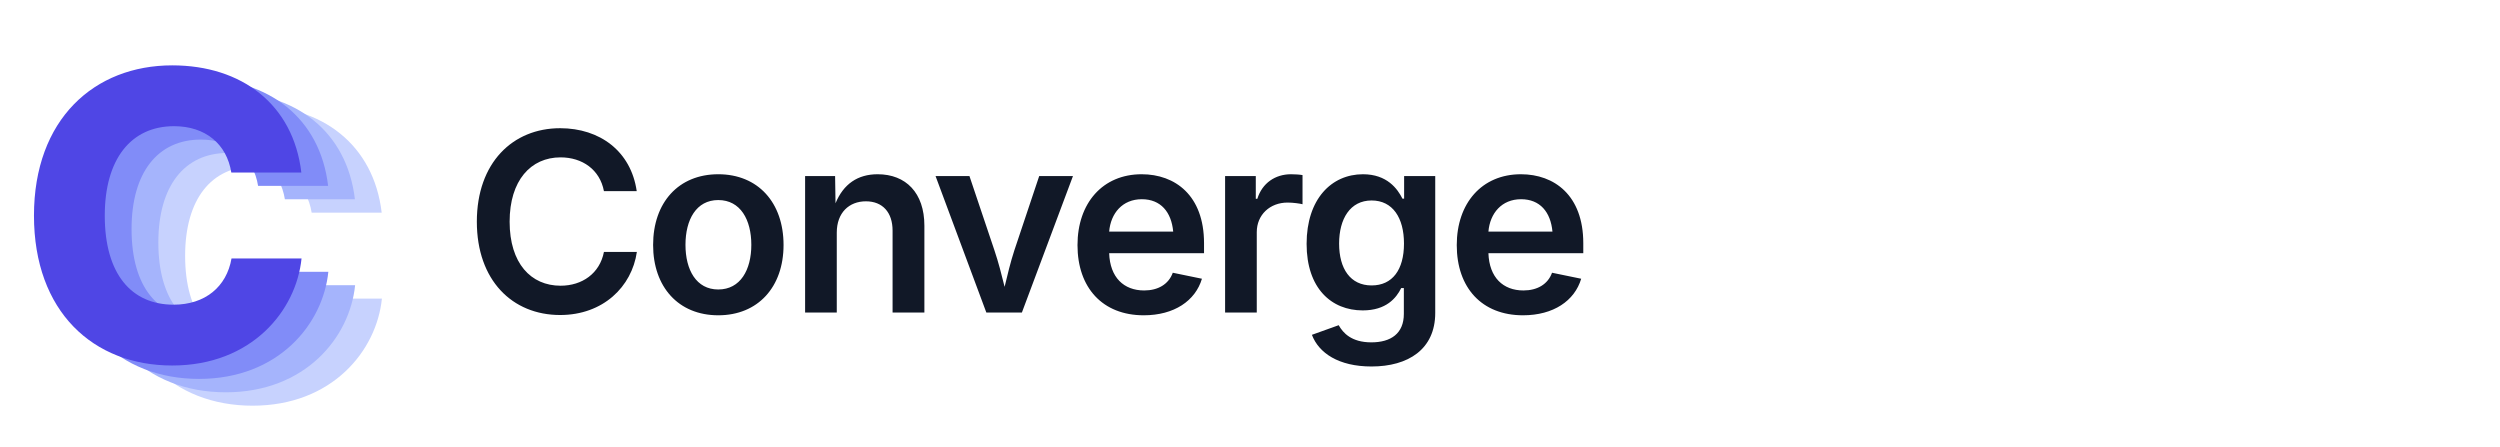
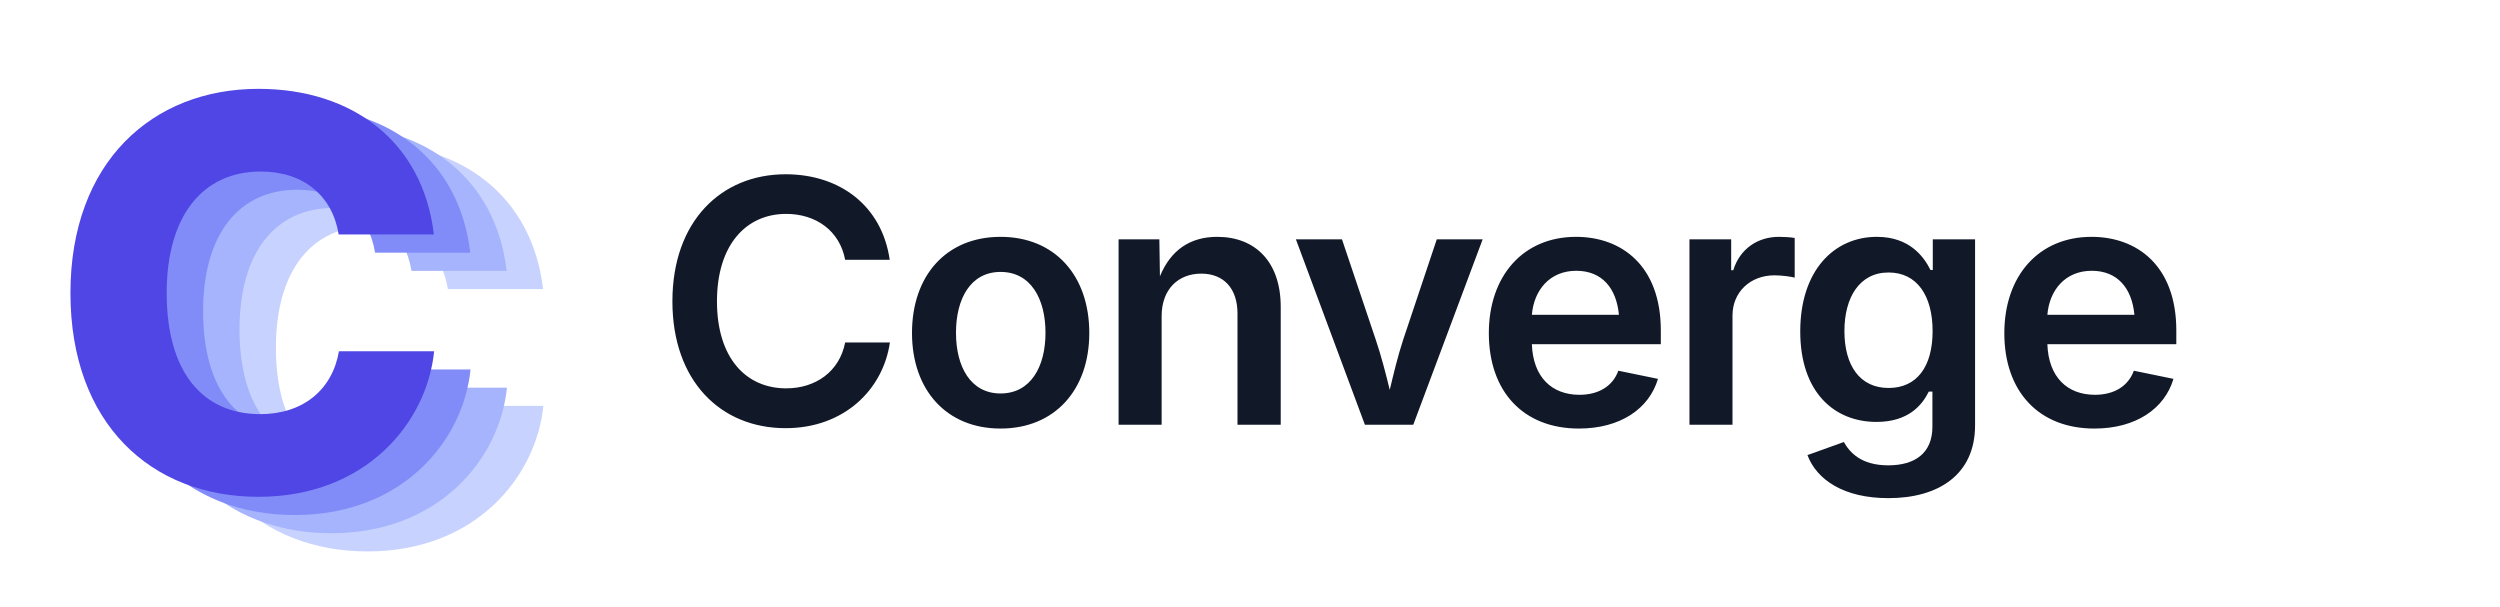
- <svg xmlns="http://www.w3.org/2000/svg" viewBox="0 0 280 50">
+ <svg xmlns="http://www.w3.org/2000/svg" viewBox="-2 0 206 50">
  <g transform="translate(2, 5) scale(0.5)">
    <text x="18" y="80" font-family="Inter, system-ui, sans-serif" font-size="90" font-weight="800" fill="#C7D2FE" letter-spacing="-0.04em">C</text>
    <text x="12" y="77" font-family="Inter, system-ui, sans-serif" font-size="90" font-weight="800" fill="#A5B4FC" letter-spacing="-0.04em">C</text>
    <text x="6" y="74" font-family="Inter, system-ui, sans-serif" font-size="90" font-weight="800" fill="#818CF8" letter-spacing="-0.04em">C</text>
    <text x="0" y="71" font-family="Inter, system-ui, sans-serif" font-size="90" font-weight="800" fill="#4F46E5" letter-spacing="-0.04em">C</text>
  </g>
  <text x="52" y="35" font-family="Inter, system-ui, sans-serif" font-size="28" font-weight="600" fill="#111827" letter-spacing="-0.025em">Converge</text>
</svg>
